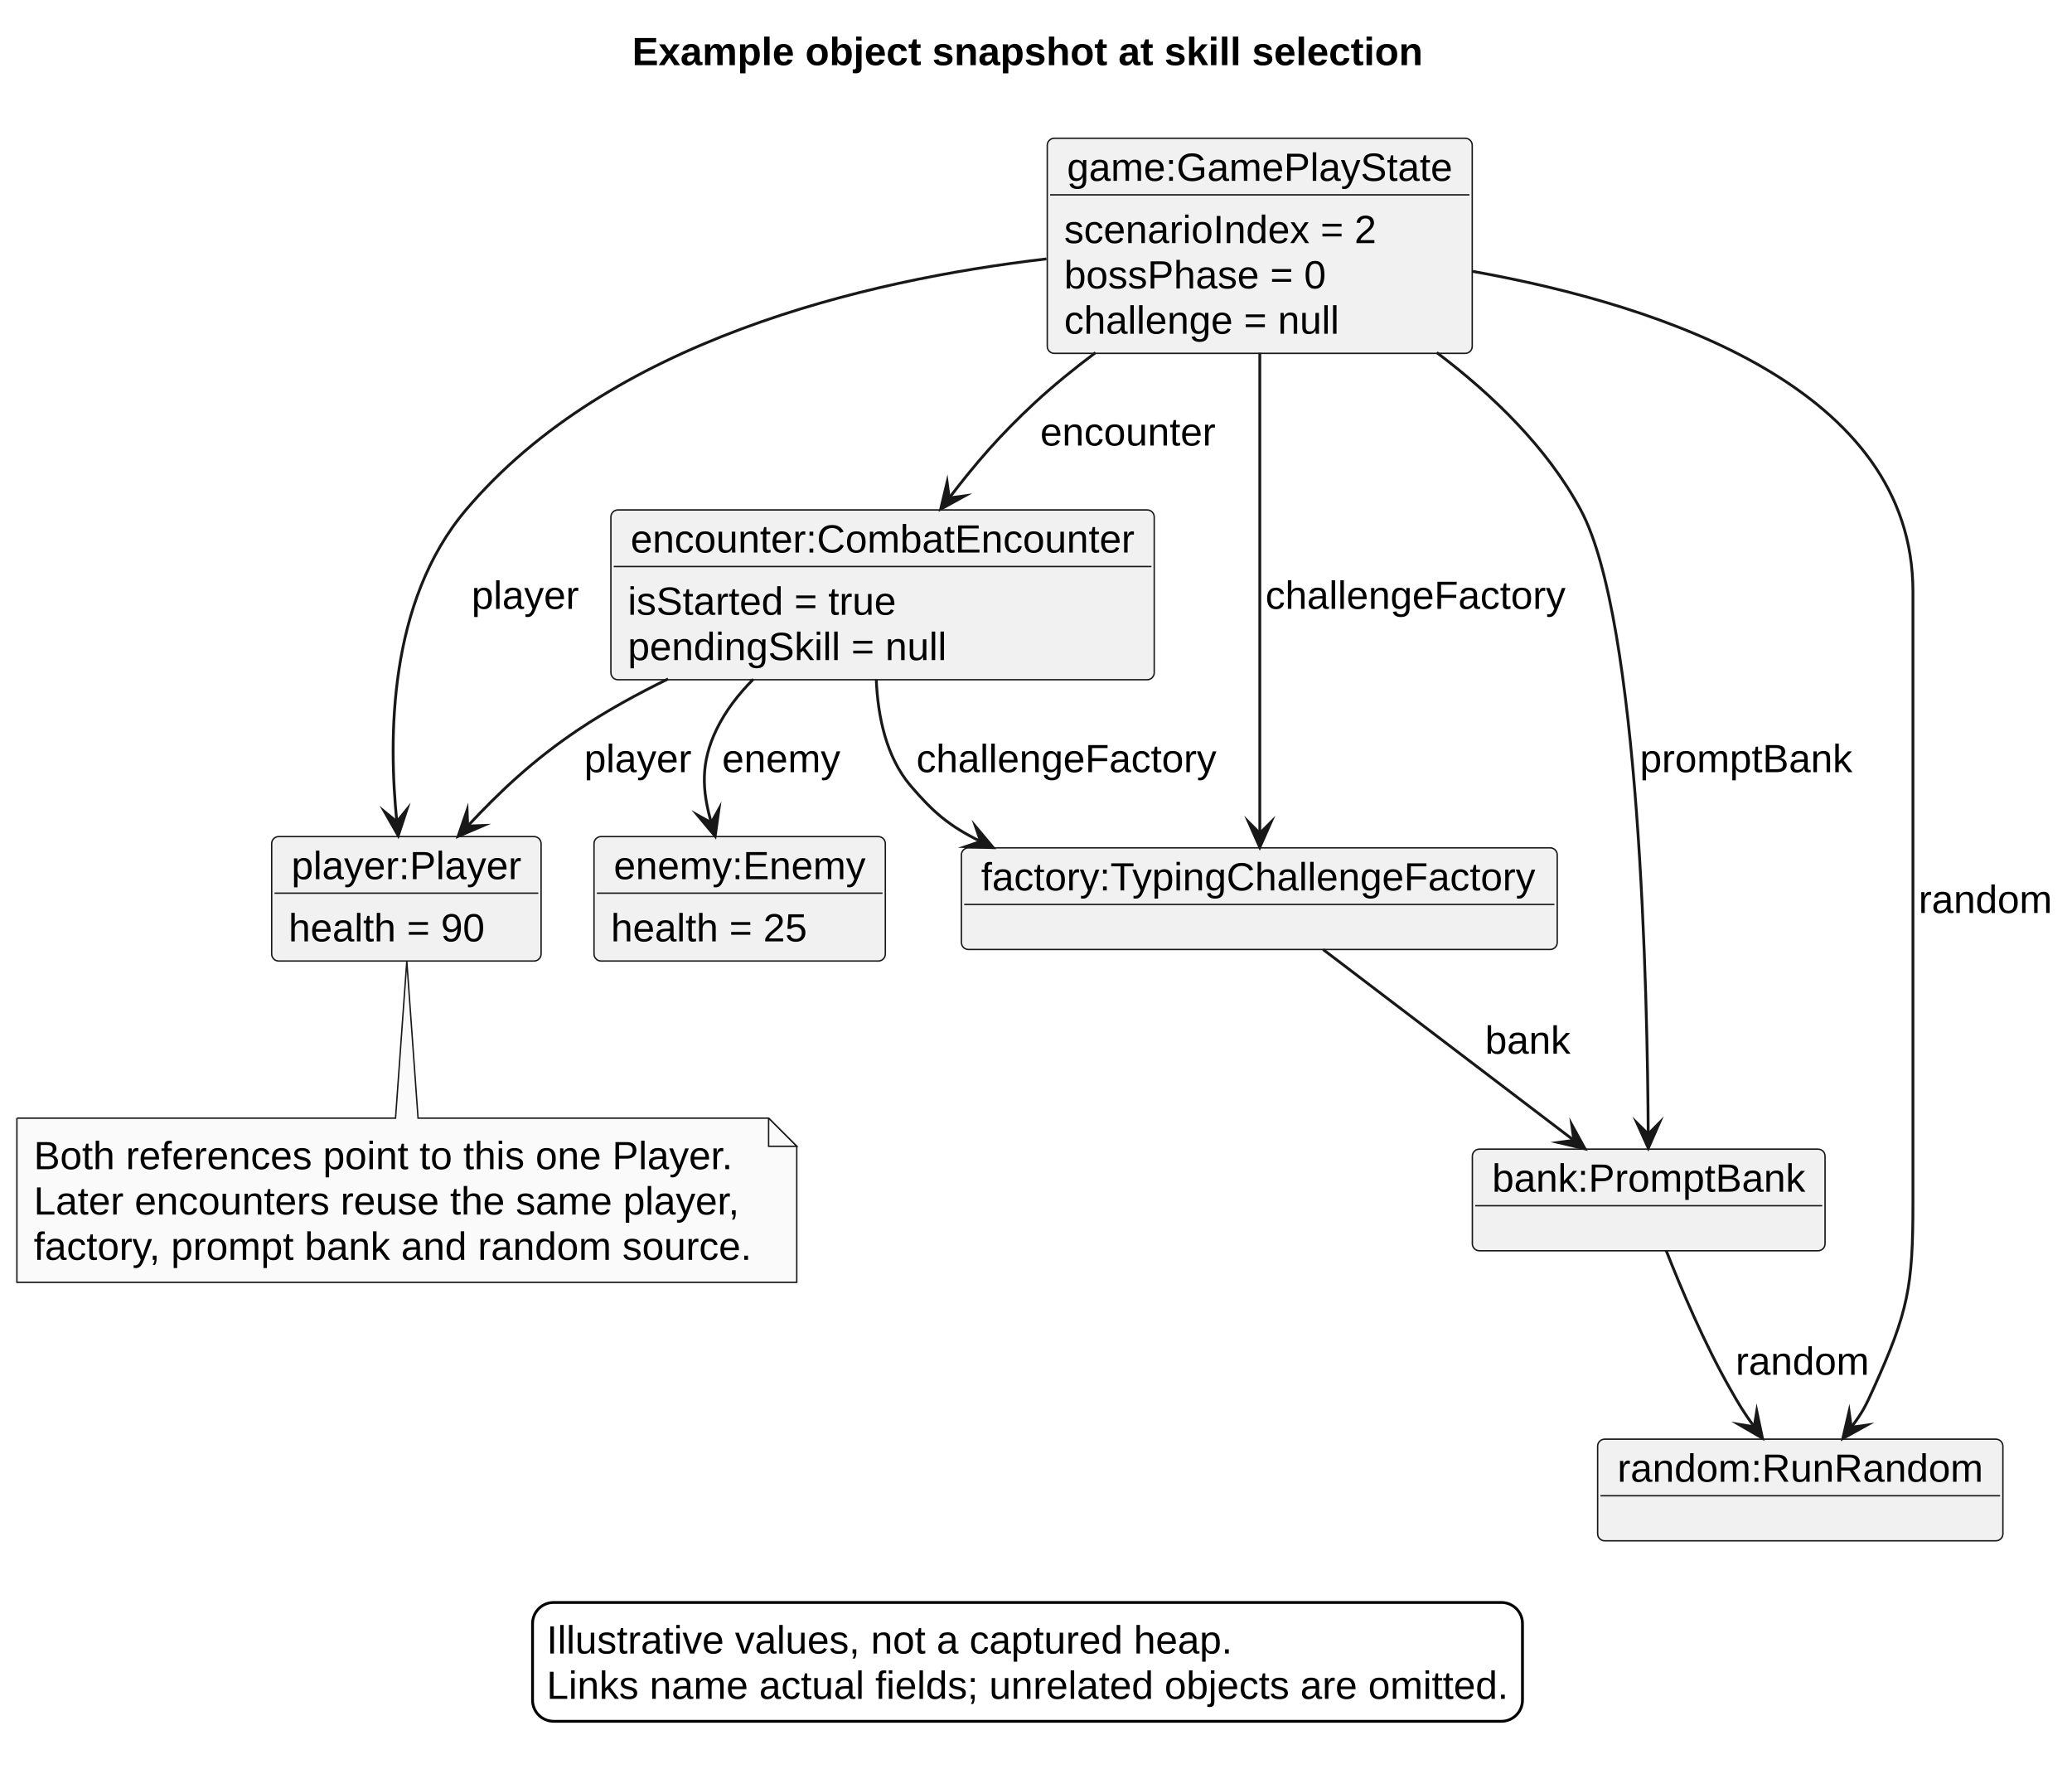
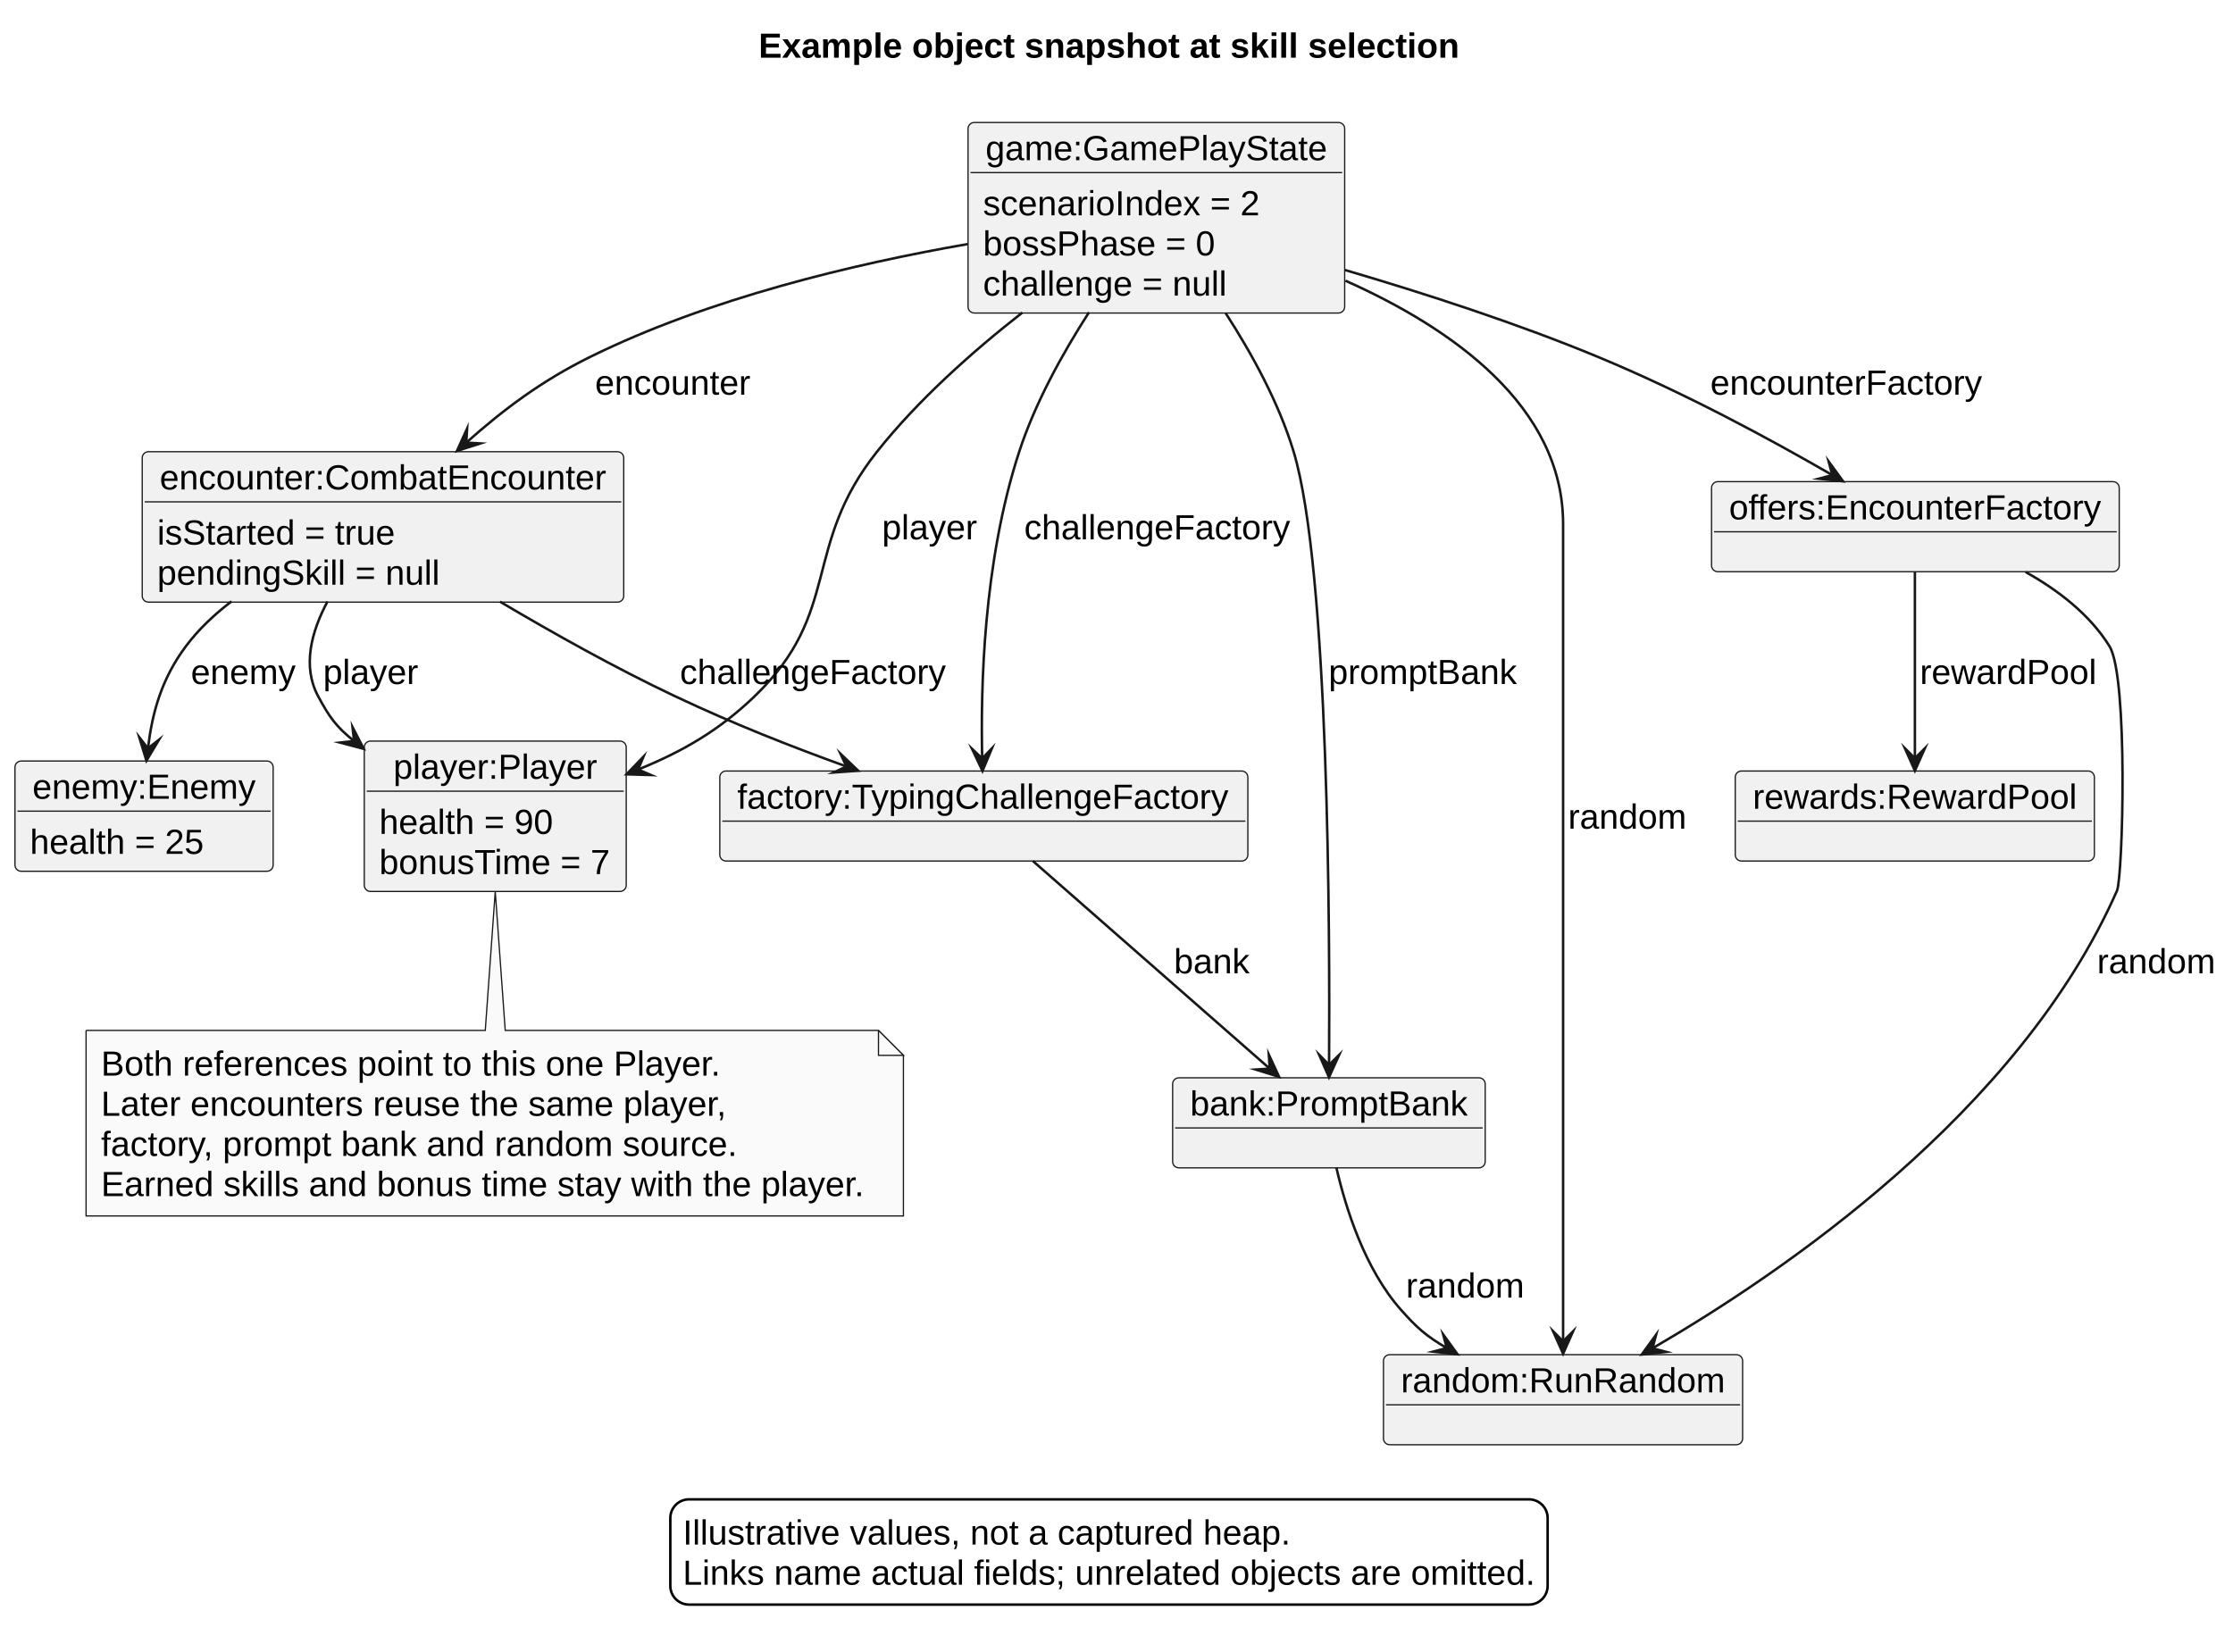
- <svg xmlns="http://www.w3.org/2000/svg" version="1.1" data-diagram-type="CLASS" style="width:736px;height:630px;background:#FFFFFF;" width="736px" height="630px" viewBox="0 0 736 630" zoomAndPan="magnify" preserveAspectRatio="none" contentStyleType="text/css">
+ <svg xmlns="http://www.w3.org/2000/svg" version="1.1" data-diagram-type="CLASS" style="width:895px;height:662px;background:#FFFFFF;" width="895px" height="662px" viewBox="0 0 895 662" zoomAndPan="magnify" preserveAspectRatio="none" contentStyleType="text/css">
  <defs />
  <g font-family="sans-serif" lengthAdjust="spacing">
    <g class="title" data-source-line="9">
-       <text x="224.55" y="23.132" fill="#000" font-size="14" textLength="280.868" font-weight="700" font-family="Arial">Example object snapshot at skill selection</text>
+       <text x="304.05" y="23.132" fill="#000" font-size="14" textLength="280.868" font-weight="700" font-family="Arial">Example object snapshot at skill selection</text>
    </g>
    <g class="entity" data-qualified-name="game" id="ent0001" data-source-line="11">
-       <rect x="372" y="49.099" width="150.958" height="76.395" fill="#F1F1F1" style="stroke:#181818;stroke-width:0.5;" rx="2.5" ry="2.5" />
-       <text x="379" y="64.23" fill="#000" font-size="14" textLength="136.958" font-family="Arial">game:GamePlayState</text>
-       <line x1="373" y1="69.197" x2="521.958" y2="69.197" style="stroke:#181818;stroke-width:0.5;" />
-       <text x="378" y="86.329" fill="#000" font-size="14" textLength="110.906" font-family="Arial">scenarioIndex = 2</text>
-       <text x="378" y="102.428" fill="#000" font-size="14" textLength="93.01" font-family="Arial">bossPhase = 0</text>
-       <text x="378" y="118.526" fill="#000" font-size="14" textLength="97.686" font-family="Arial">challenge = null</text>
+       <rect x="388" y="49.099" width="150.958" height="76.395" fill="#F1F1F1" style="stroke:#181818;stroke-width:0.5;" rx="2.5" ry="2.5" />
+       <text x="395" y="64.23" fill="#000" font-size="14" textLength="136.958" font-family="Arial">game:GamePlayState</text>
+       <line x1="389" y1="69.197" x2="537.958" y2="69.197" style="stroke:#181818;stroke-width:0.5;" />
+       <text x="394" y="86.329" fill="#000" font-size="14" textLength="110.906" font-family="Arial">scenarioIndex = 2</text>
+       <text x="394" y="102.428" fill="#000" font-size="14" textLength="93.01" font-family="Arial">bossPhase = 0</text>
+       <text x="394" y="118.526" fill="#000" font-size="14" textLength="97.686" font-family="Arial">challenge = null</text>
    </g>
    <g class="entity" data-qualified-name="encounter" id="ent0002" data-source-line="16">
-       <rect x="217" y="181.099" width="192.999" height="60.296" fill="#F1F1F1" style="stroke:#181818;stroke-width:0.5;" rx="2.5" ry="2.5" />
-       <text x="224" y="196.23" fill="#000" font-size="14" textLength="178.999" font-family="Arial">encounter:CombatEncounter</text>
-       <line x1="218" y1="201.197" x2="408.999" y2="201.197" style="stroke:#181818;stroke-width:0.5;" />
-       <text x="223" y="218.329" fill="#000" font-size="14" textLength="95.327" font-family="Arial">isStarted = true</text>
-       <text x="223" y="234.428" fill="#000" font-size="14" textLength="113.244" font-family="Arial">pendingSkill = null</text>
+       <rect x="57" y="181.099" width="192.999" height="60.296" fill="#F1F1F1" style="stroke:#181818;stroke-width:0.5;" rx="2.5" ry="2.5" />
+       <text x="64" y="196.23" fill="#000" font-size="14" textLength="178.999" font-family="Arial">encounter:CombatEncounter</text>
+       <line x1="58" y1="201.197" x2="248.999" y2="201.197" style="stroke:#181818;stroke-width:0.5;" />
+       <text x="63" y="218.329" fill="#000" font-size="14" textLength="95.327" font-family="Arial">isStarted = true</text>
+       <text x="63" y="234.428" fill="#000" font-size="14" textLength="113.244" font-family="Arial">pendingSkill = null</text>
    </g>
    <g class="entity" data-qualified-name="player" id="ent0003" data-source-line="20">
-       <rect x="96.5" y="297.099" width="95.703" height="44.197" fill="#F1F1F1" style="stroke:#181818;stroke-width:0.5;" rx="2.5" ry="2.5" />
-       <text x="103.5" y="312.23" fill="#000" font-size="14" textLength="81.703" font-family="Arial">player:Player</text>
-       <line x1="97.5" y1="317.197" x2="191.203" y2="317.197" style="stroke:#181818;stroke-width:0.5;" />
-       <text x="102.5" y="334.329" fill="#000" font-size="14" textLength="69.672" font-family="Arial">health = 90</text>
+       <rect x="146" y="297.099" width="104.996" height="60.296" fill="#F1F1F1" style="stroke:#181818;stroke-width:0.5;" rx="2.5" ry="2.5" />
+       <text x="157.646" y="312.23" fill="#000" font-size="14" textLength="81.703" font-family="Arial">player:Player</text>
+       <line x1="147" y1="317.197" x2="249.996" y2="317.197" style="stroke:#181818;stroke-width:0.5;" />
+       <text x="152" y="334.329" fill="#000" font-size="14" textLength="69.672" font-family="Arial">health = 90</text>
+       <text x="152" y="350.428" fill="#000" font-size="14" textLength="92.996" font-family="Arial">bonusTime = 7</text>
    </g>
-     <g class="entity" data-qualified-name="enemy" id="ent0004" data-source-line="23">
-       <rect x="211" y="297.099" width="103.482" height="44.197" fill="#F1F1F1" style="stroke:#181818;stroke-width:0.5;" rx="2.5" ry="2.5" />
-       <text x="218" y="312.23" fill="#000" font-size="14" textLength="89.482" font-family="Arial">enemy:Enemy</text>
-       <line x1="212" y1="317.197" x2="313.482" y2="317.197" style="stroke:#181818;stroke-width:0.5;" />
-       <text x="217" y="334.329" fill="#000" font-size="14" textLength="69.672" font-family="Arial">health = 25</text>
+     <g class="entity" data-qualified-name="enemy" id="ent0004" data-source-line="24">
+       <rect x="6" y="305.099" width="103.482" height="44.197" fill="#F1F1F1" style="stroke:#181818;stroke-width:0.5;" rx="2.5" ry="2.5" />
+       <text x="13" y="320.23" fill="#000" font-size="14" textLength="89.482" font-family="Arial">enemy:Enemy</text>
+       <line x1="7" y1="325.197" x2="108.482" y2="325.197" style="stroke:#181818;stroke-width:0.5;" />
+       <text x="12" y="342.329" fill="#000" font-size="14" textLength="69.672" font-family="Arial">health = 25</text>
    </g>
-     <g class="entity" data-qualified-name="factory" id="ent0005" data-source-line="26">
-       <rect x="341.5" y="301.099" width="211.647" height="36.099" fill="#F1F1F1" style="stroke:#181818;stroke-width:0.5;" rx="2.5" ry="2.5" />
-       <text x="348.5" y="316.23" fill="#000" font-size="14" textLength="197.647" font-family="Arial">factory:TypingChallengeFactory</text>
-       <line x1="342.5" y1="321.197" x2="552.147" y2="321.197" style="stroke:#181818;stroke-width:0.5;" />
+     <g class="entity" data-qualified-name="factory" id="ent0005" data-source-line="27">
+       <rect x="288.5" y="309.099" width="211.647" height="36.099" fill="#F1F1F1" style="stroke:#181818;stroke-width:0.5;" rx="2.5" ry="2.5" />
+       <text x="295.5" y="324.23" fill="#000" font-size="14" textLength="197.647" font-family="Arial">factory:TypingChallengeFactory</text>
+       <line x1="289.5" y1="329.197" x2="499.147" y2="329.197" style="stroke:#181818;stroke-width:0.5;" />
    </g>
-     <g class="entity" data-qualified-name="bank" id="ent0006" data-source-line="27">
-       <rect x="523" y="408.099" width="125.282" height="36.099" fill="#F1F1F1" style="stroke:#181818;stroke-width:0.5;" rx="2.5" ry="2.5" />
-       <text x="530" y="423.23" fill="#000" font-size="14" textLength="111.282" font-family="Arial">bank:PromptBank</text>
-       <line x1="524" y1="428.197" x2="647.282" y2="428.197" style="stroke:#181818;stroke-width:0.5;" />
+     <g class="entity" data-qualified-name="bank" id="ent0006" data-source-line="28">
+       <rect x="470" y="432.099" width="125.282" height="36.099" fill="#F1F1F1" style="stroke:#181818;stroke-width:0.5;" rx="2.5" ry="2.5" />
+       <text x="477" y="447.23" fill="#000" font-size="14" textLength="111.282" font-family="Arial">bank:PromptBank</text>
+       <line x1="471" y1="452.197" x2="594.282" y2="452.197" style="stroke:#181818;stroke-width:0.5;" />
    </g>
-     <g class="entity" data-qualified-name="random" id="ent0007" data-source-line="28">
-       <rect x="567.5" y="511.099" width="143.958" height="36.099" fill="#F1F1F1" style="stroke:#181818;stroke-width:0.5;" rx="2.5" ry="2.5" />
-       <text x="574.5" y="526.23" fill="#000" font-size="14" textLength="129.958" font-family="Arial">random:RunRandom</text>
-       <line x1="568.5" y1="531.197" x2="710.458" y2="531.197" style="stroke:#181818;stroke-width:0.5;" />
+     <g class="entity" data-qualified-name="random" id="ent0007" data-source-line="29">
+       <rect x="554.5" y="543.099" width="143.958" height="36.099" fill="#F1F1F1" style="stroke:#181818;stroke-width:0.5;" rx="2.5" ry="2.5" />
+       <text x="561.5" y="558.23" fill="#000" font-size="14" textLength="129.958" font-family="Arial">random:RunRandom</text>
+       <line x1="555.5" y1="563.197" x2="697.458" y2="563.197" style="stroke:#181818;stroke-width:0.5;" />
    </g>
-     <g class="entity" data-qualified-name="GMN18" id="ent0019" data-source-line="42">
-       <path d="M6,397.099 L6,455.395 A0,0 0 0 0 6,455.395 L283.02,455.395 A0,0 0 0 0 283.02,455.395 L283.02,407.099 L273.02,397.099 L148.5,397.099 L144.5,341.347 L140.5,397.099 L6,397.099 A0,0 0 0 0 6,397.099" style="stroke:#181818;stroke-width:0.5;" fill="#FAFAFA" />
-       <path d="M273.02,397.099 L273.02,407.099 L283.02,407.099 L273.02,397.099" style="stroke:#181818;stroke-width:0.5;" fill="#FAFAFA" />
-       <text x="12" y="415.23" fill="#000" font-size="14" textLength="249.033" font-family="Arial">Both references point to this one Player.</text>
-       <text x="12" y="431.329" fill="#000" font-size="14" textLength="251.364" font-family="Arial">Later encounters reuse the same player,</text>
-       <text x="12" y="447.428" fill="#000" font-size="14" textLength="256.02" font-family="Arial">factory, prompt bank and random source.</text>
+     <g class="entity" data-qualified-name="offers" id="ent0008" data-source-line="30">
+       <rect x="686" y="193.099" width="163.399" height="36.099" fill="#F1F1F1" style="stroke:#181818;stroke-width:0.5;" rx="2.5" ry="2.5" />
+       <text x="693" y="208.23" fill="#000" font-size="14" textLength="149.399" font-family="Arial">offers:EncounterFactory</text>
+       <line x1="687" y1="213.197" x2="848.399" y2="213.197" style="stroke:#181818;stroke-width:0.5;" />
    </g>
-     <g class="link" data-entity-1="ent0001" data-entity-2="ent0002" id="lnk8" data-link-type="dependency">
-       <polygon points="334.141,180.812,342.781,176.086,337.175,176.838,336.423,171.232,334.141,180.812" fill="#181818" style="stroke:#181818;stroke-width:1;stroke-linejoin:miter;stroke-miterlimit:10;" />
-       <path d="M389.147,125.234 C381.595,130.889 374.176,136.912 367.5,143.099 C355.337,154.37 346.603,164.489 337.175,176.838" style="stroke:#181818;stroke-width:1;" fill="none" />
-       <text x="369.5" y="158.23" fill="#000" font-size="14" textLength="62.269" font-family="Arial">encounter</text>
+     <g class="entity" data-qualified-name="rewards" id="ent0009" data-source-line="31">
+       <rect x="695.5" y="309.099" width="143.944" height="36.099" fill="#F1F1F1" style="stroke:#181818;stroke-width:0.5;" rx="2.5" ry="2.5" />
+       <text x="702.5" y="324.23" fill="#000" font-size="14" textLength="129.944" font-family="Arial">rewards:RewardPool</text>
+       <line x1="696.5" y1="329.197" x2="838.444" y2="329.197" style="stroke:#181818;stroke-width:0.5;" />
    </g>
-     <g class="link" data-entity-1="ent0001" data-entity-2="ent0003" id="lnk9" data-link-type="dependency">
-       <polygon points="141.456,296.801,144.537,287.446,140.957,291.826,136.577,288.245,141.456,296.801" fill="#181818" style="stroke:#181818;stroke-width:1;stroke-linejoin:miter;stroke-miterlimit:10;" />
-       <path d="M371.706,91.942 C306.925,99.495 216.36,120.981 165.5,181.099 C137.836,213.798 137.99,262.284 140.957,291.826" style="stroke:#181818;stroke-width:1;" fill="none" />
-       <text x="167.5" y="216.23" fill="#000" font-size="14" textLength="38.131" font-family="Arial">player</text>
+     <g class="entity" data-qualified-name="GMN23" id="ent0024" data-source-line="48">
+       <path d="M34.5,413.099 L34.5,487.493 A0,0 0 0 0 34.5,487.493 L362.099,487.493 A0,0 0 0 0 362.099,487.493 L362.099,423.099 L352.099,413.099 L202.5,413.099 L198.5,357.389 L194.5,413.099 L34.5,413.099 A0,0 0 0 0 34.5,413.099" style="stroke:#181818;stroke-width:0.5;" fill="#FAFAFA" />
+       <path d="M352.099,413.099 L352.099,423.099 L362.099,423.099 L352.099,413.099" style="stroke:#181818;stroke-width:0.5;" fill="#FAFAFA" />
+       <text x="40.5" y="431.23" fill="#000" font-size="14" textLength="249.033" font-family="Arial">Both references point to this one Player.</text>
+       <text x="40.5" y="447.329" fill="#000" font-size="14" textLength="251.364" font-family="Arial">Later encounters reuse the same player,</text>
+       <text x="40.5" y="463.428" fill="#000" font-size="14" textLength="256.02" font-family="Arial">factory, prompt bank and random source.</text>
+       <text x="40.5" y="479.526" fill="#000" font-size="14" textLength="306.599" font-family="Arial">Earned skills and bonus time stay with the player.</text>
    </g>
-     <g class="link" data-entity-1="ent0002" data-entity-2="ent0003" id="lnk10" data-link-type="dependency">
-       <polygon points="162.716,297.03,171.775,293.166,166.122,293.369,165.918,287.716,162.716,297.03" fill="#181818" style="stroke:#181818;stroke-width:1;stroke-linejoin:miter;stroke-miterlimit:10;" />
-       <path d="M237.31,241.119 C226.292,246.485 215.358,252.504 205.5,259.099 C189.58,269.749 177.505,281.136 166.122,293.369" style="stroke:#181818;stroke-width:1;" fill="none" />
-       <text x="207.5" y="274.23" fill="#000" font-size="14" textLength="38.131" font-family="Arial">player</text>
+     <g class="link" data-entity-1="ent0001" data-entity-2="ent0002" id="lnk10" data-link-type="dependency">
+       <polygon points="183.152,180.771,192.535,177.778,186.888,177.448,187.217,171.801,183.152,180.771" fill="#181818" style="stroke:#181818;stroke-width:1;stroke-linejoin:miter;stroke-miterlimit:10;" />
+       <path d="M387.8,97.863 C342.238,105.793 284.045,119.636 236.5,143.099 C217.07,152.687 201.799,164.182 186.888,177.448" style="stroke:#181818;stroke-width:1;" fill="none" />
+       <text x="238.5" y="158.23" fill="#000" font-size="14" textLength="62.269" font-family="Arial">encounter</text>
    </g>
-     <g class="link" data-entity-1="ent0002" data-entity-2="ent0004" id="lnk11" data-link-type="dependency">
-       <polygon points="254.032,296.984,255.405,287.232,252.658,292.177,247.713,289.43,254.032,296.984" fill="#181818" style="stroke:#181818;stroke-width:1;stroke-linejoin:miter;stroke-miterlimit:10;" />
-       <path d="M267.564,241.239 C262.298,246.527 257.684,252.492 254.5,259.099 C248.846,270.832 249.322,280.5 252.658,292.177" style="stroke:#181818;stroke-width:1;" fill="none" />
-       <text x="256.5" y="274.23" fill="#000" font-size="14" textLength="42.021" font-family="Arial">enemy</text>
+     <g class="link" data-entity-1="ent0001" data-entity-2="ent0003" id="lnk11" data-link-type="dependency">
+       <polygon points="251.112,310.419,260.956,310.724,255.742,308.531,257.935,303.316,251.112,310.419" fill="#181818" style="stroke:#181818;stroke-width:1;stroke-linejoin:miter;stroke-miterlimit:10;" />
+       <path d="M409.785,125.299 C389.8,140.929 367.995,160.31 351.5,181.099 C321.232,219.246 337.602,245.346 302.5,279.099 C288.146,292.9 273.664,301.221 255.742,308.531" style="stroke:#181818;stroke-width:1;" fill="none" />
+       <text x="353.5" y="216.23" fill="#000" font-size="14" textLength="38.131" font-family="Arial">player</text>
    </g>
-     <g class="link" data-entity-1="ent0001" data-entity-2="ent0005" id="lnk12" data-link-type="dependency">
-       <polygon points="447.5,300.928,451.5,291.928,447.5,295.928,443.5,291.928,447.5,300.928" fill="#181818" style="stroke:#181818;stroke-width:1;stroke-linejoin:miter;stroke-miterlimit:10;" />
-       <path d="M447.5,125.308 C447.5,175.782 447.5,258.893 447.5,295.928" style="stroke:#181818;stroke-width:1;" fill="none" />
-       <text x="449.5" y="216.23" fill="#000" font-size="14" textLength="106.613" font-family="Arial">challengeFactory</text>
+     <g class="link" data-entity-1="ent0002" data-entity-2="ent0003" id="lnk12" data-link-type="dependency">
+       <polygon points="145.799,300.225,141.29,291.469,141.902,297.093,136.278,297.705,145.799,300.225" fill="#181818" style="stroke:#181818;stroke-width:1;stroke-linejoin:miter;stroke-miterlimit:10;" />
+       <path d="M131.26,241.152 C124.821,253.194 121.063,267.118 127.5,279.099 C131.908,287.302 134.549,291.182 141.902,297.093" style="stroke:#181818;stroke-width:1;" fill="none" />
+       <text x="129.5" y="274.23" fill="#000" font-size="14" textLength="38.131" font-family="Arial">player</text>
    </g>
-     <g class="link" data-entity-1="ent0002" data-entity-2="ent0005" id="lnk13" data-link-type="dependency">
-       <polygon points="352.818,301.028,346.492,293.479,348.327,298.83,342.976,300.664,352.818,301.028" fill="#181818" style="stroke:#181818;stroke-width:1;stroke-linejoin:miter;stroke-miterlimit:10;" />
-       <path d="M311.263,241.327 C311.803,254.252 314.714,268.816 323.5,279.099 C331.49,288.449 337.207,293.388 348.327,298.83" style="stroke:#181818;stroke-width:1;" fill="none" />
-       <text x="325.5" y="274.23" fill="#000" font-size="14" textLength="106.613" font-family="Arial">challengeFactory</text>
+     <g class="link" data-entity-1="ent0002" data-entity-2="ent0004" id="lnk13" data-link-type="dependency">
+       <polygon points="58.691,304.975,63.755,296.528,59.299,300.012,55.815,295.555,58.691,304.975" fill="#181818" style="stroke:#181818;stroke-width:1;stroke-linejoin:miter;stroke-miterlimit:10;" />
+       <path d="M92.801,241.104 C85.911,246.335 79.56,252.321 74.5,259.099 C64.593,272.369 61.035,285.839 59.299,300.012" style="stroke:#181818;stroke-width:1;" fill="none" />
+       <text x="76.5" y="274.23" fill="#000" font-size="14" textLength="42.021" font-family="Arial">enemy</text>
    </g>
-     <g class="link" data-entity-1="ent0001" data-entity-2="ent0006" id="lnk14" data-link-type="dependency">
-       <polygon points="585.498,407.761,589.448,398.739,585.47,402.761,581.449,398.783,585.498,407.761" fill="#181818" style="stroke:#181818;stroke-width:1;stroke-linejoin:miter;stroke-miterlimit:10;" />
-       <path d="M510.354,125.212 C529.992,140.049 549.609,158.927 561.5,181.099 C582.573,220.392 585.201,353.783 585.47,402.761" style="stroke:#181818;stroke-width:1;" fill="none" />
-       <text x="582.5" y="274.23" fill="#000" font-size="14" textLength="75.482" font-family="Arial">promptBank</text>
+     <g class="link" data-entity-1="ent0001" data-entity-2="ent0005" id="lnk14" data-link-type="dependency">
+       <polygon points="393.787,309.09,397.576,299.999,393.67,304.091,389.578,300.186,393.787,309.09" fill="#181818" style="stroke:#181818;stroke-width:1;stroke-linejoin:miter;stroke-miterlimit:10;" />
+       <path d="M436.478,125.2 C425.95,141.552 414.896,161.481 408.5,181.099 C393.997,225.582 393.028,276.498 393.67,304.091" style="stroke:#181818;stroke-width:1;" fill="none" />
+       <text x="410.5" y="216.23" fill="#000" font-size="14" textLength="106.613" font-family="Arial">challengeFactory</text>
    </g>
-     <g class="link" data-entity-1="ent0005" data-entity-2="ent0006" id="lnk15" data-link-type="dependency">
-       <polygon points="563.03,408.002,558.29,399.369,559.051,404.975,553.446,405.736,563.03,408.002" fill="#181818" style="stroke:#181818;stroke-width:1;stroke-linejoin:miter;stroke-miterlimit:10;" />
-       <path d="M469.979,337.202 C495.641,356.728 533.393,385.452 559.051,404.975" style="stroke:#181818;stroke-width:1;" fill="none" />
-       <text x="527.5" y="374.23" fill="#000" font-size="14" textLength="30.358" font-family="Arial">bank</text>
+     <g class="link" data-entity-1="ent0002" data-entity-2="ent0005" id="lnk15" data-link-type="dependency">
+       <polygon points="343.973,308.994,336.868,302.174,339.271,307.295,334.15,309.698,343.973,308.994" fill="#181818" style="stroke:#181818;stroke-width:1;stroke-linejoin:miter;stroke-miterlimit:10;" />
+       <path d="M200.41,241.221 C221.436,253.681 246.794,267.904 270.5,279.099 C294.128,290.257 316.477,299.06 339.271,307.295" style="stroke:#181818;stroke-width:1;" fill="none" />
+       <text x="272.5" y="274.23" fill="#000" font-size="14" textLength="106.613" font-family="Arial">challengeFactory</text>
    </g>
-     <g class="link" data-entity-1="ent0001" data-entity-2="ent0007" id="lnk16" data-link-type="dependency">
-       <polygon points="654.584,510.867,663.198,506.093,657.596,506.876,656.813,501.274,654.584,510.867" fill="#181818" style="stroke:#181818;stroke-width:1;stroke-linejoin:miter;stroke-miterlimit:10;" />
-       <path d="M523.144,96.378 C590.847,108.483 679.5,138.083 679.5,210.099 C679.5,210.099 679.5,210.099 679.5,427.099 C679.5,457.085 677.836,465.767 665.5,493.099 C662.697,499.308 661.664,501.486 657.596,506.876" style="stroke:#181818;stroke-width:1;" fill="none" />
-       <text x="681.5" y="324.23" fill="#000" font-size="14" textLength="47.469" font-family="Arial">random</text>
+     <g class="link" data-entity-1="ent0001" data-entity-2="ent0006" id="lnk16" data-link-type="dependency">
+       <polygon points="532.669,431.896,536.727,422.922,532.701,426.896,528.727,422.87,532.669,431.896" fill="#181818" style="stroke:#181818;stroke-width:1;stroke-linejoin:miter;stroke-miterlimit:10;" />
+       <path d="M491.234,125.514 C501.744,141.759 512.592,161.525 518.5,181.099 C532.737,228.267 533.038,375.423 532.701,426.896" style="stroke:#181818;stroke-width:1;" fill="none" />
+       <text x="532.5" y="274.23" fill="#000" font-size="14" textLength="75.482" font-family="Arial">promptBank</text>
    </g>
-     <g class="link" data-entity-1="ent0006" data-entity-2="ent0007" id="lnk17" data-link-type="dependency">
-       <polygon points="626.047,510.763,624.021,501.125,623.12,506.709,617.535,505.809,626.047,510.763" fill="#181818" style="stroke:#181818;stroke-width:1;stroke-linejoin:miter;stroke-miterlimit:10;" />
-       <path d="M591.848,444.107 C597.192,457.718 605.404,477.106 614.5,493.099 C617.896,499.07 619.153,501.217 623.12,506.709" style="stroke:#181818;stroke-width:1;" fill="none" />
-       <text x="616.5" y="488.23" fill="#000" font-size="14" textLength="47.469" font-family="Arial">random</text>
+     <g class="link" data-entity-1="ent0005" data-entity-2="ent0006" id="lnk17" data-link-type="dependency">
+       <polygon points="512.673,431.714,508.543,422.773,508.913,428.418,503.269,428.788,512.673,431.714" fill="#181818" style="stroke:#181818;stroke-width:1;stroke-linejoin:miter;stroke-miterlimit:10;" />
+       <path d="M413.979,345.178 C440.132,368.109 482.585,405.332 508.913,428.418" style="stroke:#181818;stroke-width:1;" fill="none" />
+       <text x="470.5" y="390.23" fill="#000" font-size="14" textLength="30.358" font-family="Arial">bank</text>
    </g>
-     <g class="legend" data-source-line="46">
-       <rect x="189.168" y="569.099" width="351.633" height="42.197" fill="none" style="stroke:#000;stroke-width:1;" rx="7.5" ry="7.5" />
-       <text x="194.168" y="587.23" fill="#000" font-size="14" textLength="243.592" font-family="Arial">Illustrative values, not a captured heap.</text>
-       <text x="194.168" y="603.329" fill="#000" font-size="14" textLength="341.633" font-family="Arial">Links name actual fields; unrelated objects are omitted.</text>
+     <g class="link" data-entity-1="ent0001" data-entity-2="ent0007" id="lnk18" data-link-type="dependency">
+       <polygon points="626.5,542.731,630.5,533.731,626.5,537.731,622.5,533.731,626.5,542.731" fill="#181818" style="stroke:#181818;stroke-width:1;stroke-linejoin:miter;stroke-miterlimit:10;" />
+       <path d="M539.274,112.541 C581.84,131.527 626.5,162.733 626.5,210.099 C626.5,210.099 626.5,210.099 626.5,451.099 C626.5,483.458 626.5,516.221 626.5,537.731" style="stroke:#181818;stroke-width:1;" fill="none" />
+       <text x="628.5" y="332.23" fill="#000" font-size="14" textLength="47.469" font-family="Arial">random</text>
+     </g>
+     <g class="link" data-entity-1="ent0006" data-entity-2="ent0007" id="lnk19" data-link-type="dependency">
+       <polygon points="584.192,542.944,578.417,534.966,579.868,540.433,574.401,541.884,584.192,542.944" fill="#181818" style="stroke:#181818;stroke-width:1;stroke-linejoin:miter;stroke-miterlimit:10;" />
+       <path d="M535.638,468.156 C539.382,484.419 547.04,508.783 561.5,525.099 C567.791,532.197 571.552,535.605 579.868,540.433" style="stroke:#181818;stroke-width:1;" fill="none" />
+       <text x="563.5" y="520.23" fill="#000" font-size="14" textLength="47.469" font-family="Arial">random</text>
+     </g>
+     <g class="link" data-entity-1="ent0001" data-entity-2="ent0008" id="lnk20" data-link-type="dependency">
+       <polygon points="738.728,192.957,732.93,184.996,734.397,190.459,728.934,191.926,738.728,192.957" fill="#181818" style="stroke:#181818;stroke-width:1;stroke-linejoin:miter;stroke-miterlimit:10;" />
+       <path d="M539.079,108.25 C570.869,117.578 607.956,129.593 640.5,143.099 C675.383,157.575 709.126,175.884 734.397,190.459" style="stroke:#181818;stroke-width:1;" fill="none" />
+       <text x="685.5" y="158.23" fill="#000" font-size="14" textLength="108.944" font-family="Arial">encounterFactory</text>
+     </g>
+     <g class="link" data-entity-1="ent0008" data-entity-2="ent0007" id="lnk21" data-link-type="dependency">
+       <polygon points="658.019,543.045,667.81,541.984,662.342,540.534,663.793,535.066,658.019,543.045" fill="#181818" style="stroke:#181818;stroke-width:1;stroke-linejoin:miter;stroke-miterlimit:10;" />
+       <path d="M811.877,229.326 C824.826,236.557 837.603,246.323 845.5,259.099 C853.09,271.378 850.847,351.772 848.5,357.099 C809.226,446.231 713.676,510.723 662.342,540.534" style="stroke:#181818;stroke-width:1;" fill="none" />
+       <text x="840.5" y="390.23" fill="#000" font-size="14" textLength="47.469" font-family="Arial">random</text>
+     </g>
+     <g class="link" data-entity-1="ent0008" data-entity-2="ent0009" id="lnk22" data-link-type="dependency">
+       <polygon points="767.5,308.995,771.5,299.995,767.5,303.995,763.5,299.995,767.5,308.995" fill="#181818" style="stroke:#181818;stroke-width:1;stroke-linejoin:miter;stroke-miterlimit:10;" />
+       <path d="M767.5,229.413 C767.5,250.964 767.5,282.542 767.5,303.995" style="stroke:#181818;stroke-width:1;" fill="none" />
+       <text x="769.5" y="274.23" fill="#000" font-size="14" textLength="70.813" font-family="Arial">rewardPool</text>
+     </g>
+     <g class="legend" data-source-line="53">
+       <rect x="268.668" y="601.099" width="351.633" height="42.197" fill="none" style="stroke:#000;stroke-width:1;" rx="7.5" ry="7.5" />
+       <text x="273.668" y="619.23" fill="#000" font-size="14" textLength="243.592" font-family="Arial">Illustrative values, not a captured heap.</text>
+       <text x="273.668" y="635.329" fill="#000" font-size="14" textLength="341.633" font-family="Arial">Links name actual fields; unrelated objects are omitted.</text>
    </g>
  </g>
</svg>
